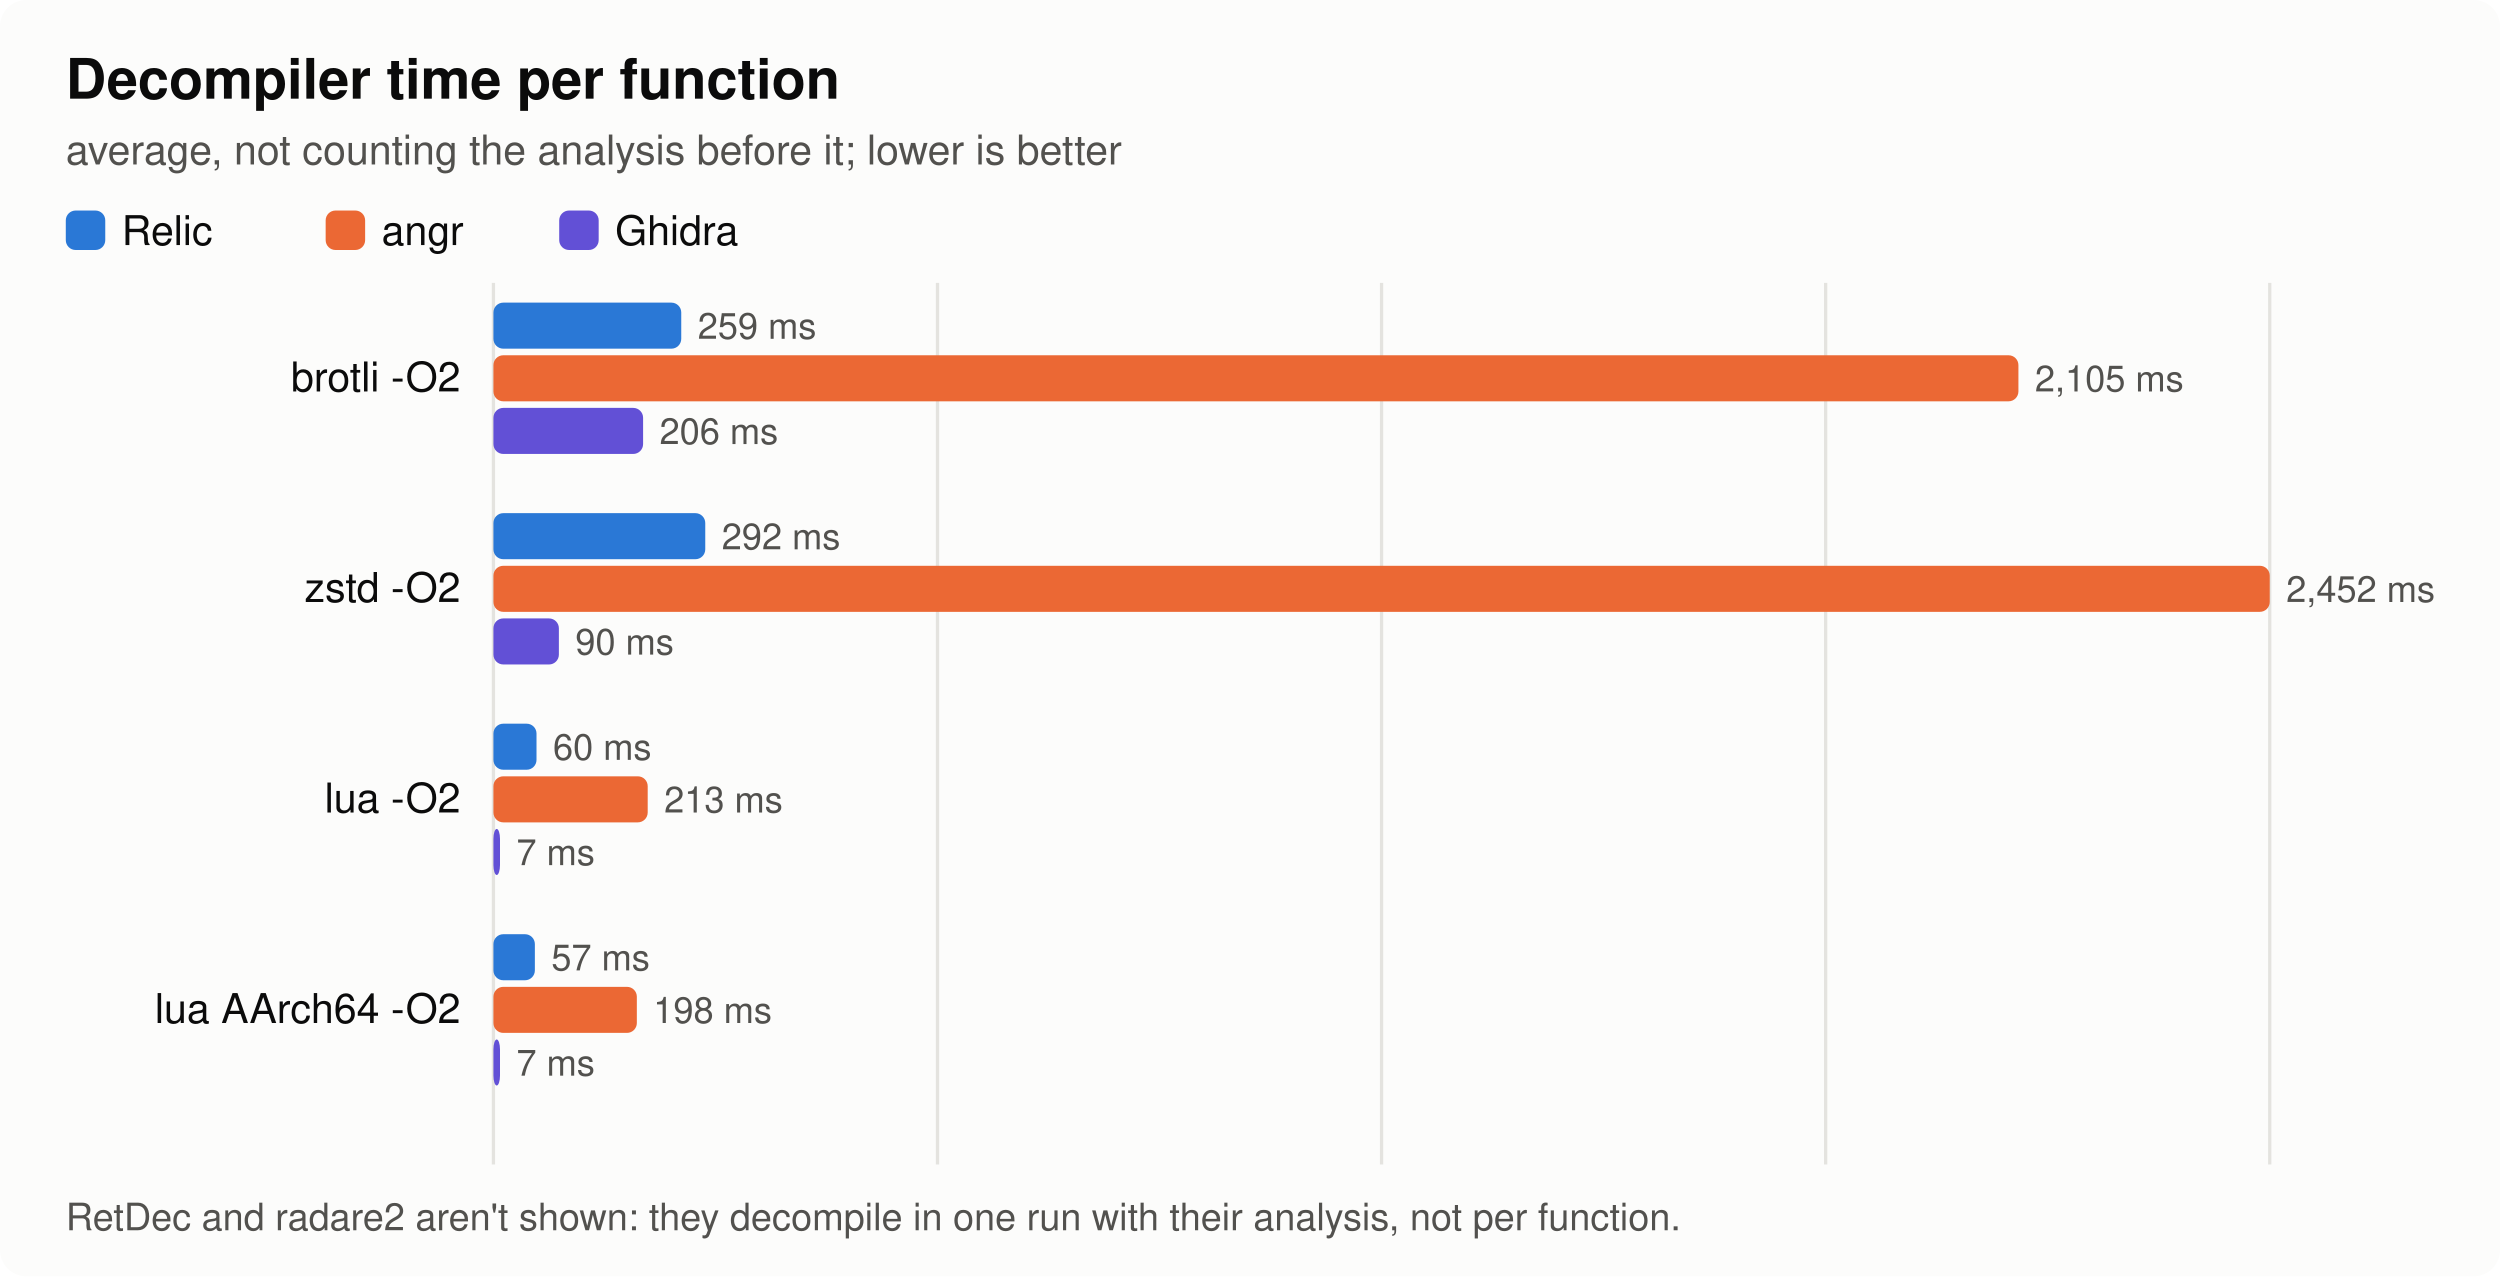
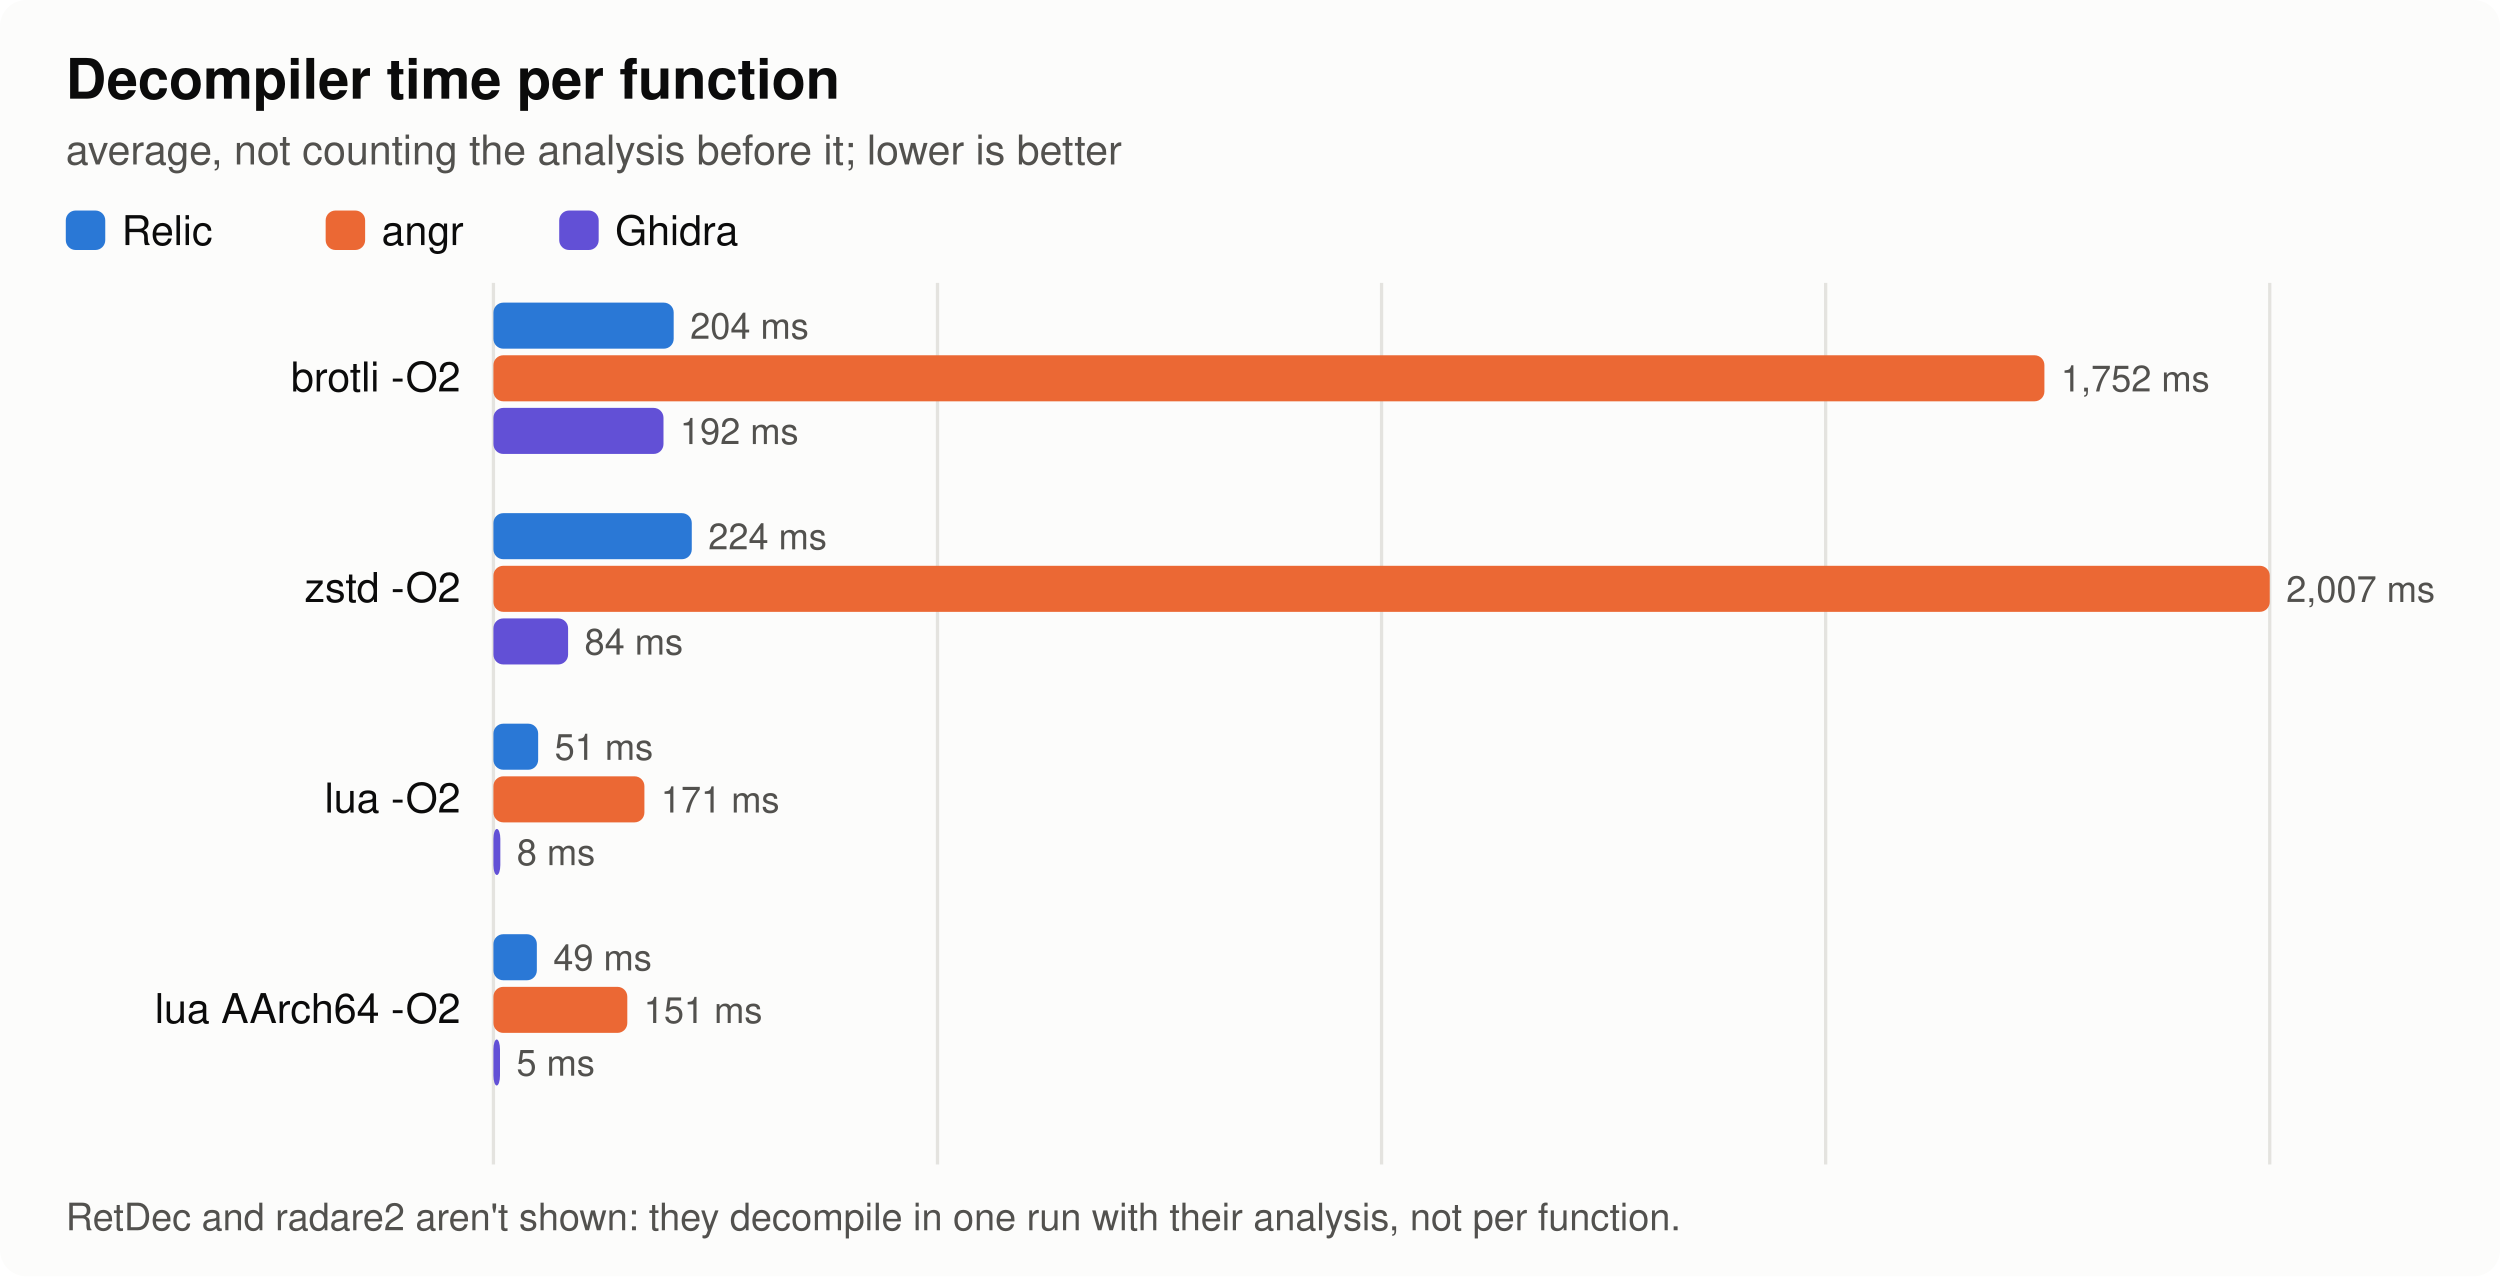
<svg xmlns="http://www.w3.org/2000/svg" width="760" height="388" viewBox="0 0 760 388" font-family="-apple-system,BlinkMacSystemFont,'Segoe UI',Helvetica,Arial,sans-serif">
  <rect width="760" height="388" rx="8" fill="#fcfcfb" />
  <text x="20" y="30" font-size="17" font-weight="600" fill="#0b0b0b">Decompiler time per function</text>
  <text x="20" y="50" font-size="12.5" fill="#52514e">average, not counting the analysis before it; lower is better</text>
  <rect x="20" y="64" width="12" height="12" rx="3" fill="#2a78d6" />
  <text x="37" y="74.5" font-size="12.5" fill="#0b0b0b">Relic</text>
  <rect x="99" y="64" width="12" height="12" rx="3" fill="#eb6834" />
  <text x="116" y="74.5" font-size="12.5" fill="#0b0b0b">angr</text>
  <rect x="170" y="64" width="12" height="12" rx="3" fill="#6250d6" />
  <text x="187" y="74.5" font-size="12.5" fill="#0b0b0b">Ghidra</text>
  <line x1="150.0" y1="86" x2="150.0" y2="354" stroke="#e4e3df" stroke-width="1" />
  <line x1="285.0" y1="86" x2="285.0" y2="354" stroke="#e4e3df" stroke-width="1" />
  <line x1="420.0" y1="86" x2="420.0" y2="354" stroke="#e4e3df" stroke-width="1" />
  <line x1="555.0" y1="86" x2="555.0" y2="354" stroke="#e4e3df" stroke-width="1" />
  <line x1="690.0" y1="86" x2="690.0" y2="354" stroke="#e4e3df" stroke-width="1" />
  <text x="140" y="119.0" font-size="12.5" text-anchor="end" fill="#0b0b0b">brotli -O2</text>
-   <rect x="150" y="92" width="57.1" height="14" rx="3" fill="#2a78d6" />
-   <text x="212.1" y="103" font-size="11" fill="#52514e">259 ms</text>
-   <rect x="150" y="108" width="463.6" height="14" rx="3" fill="#eb6834" />
-   <text x="618.6" y="119" font-size="11" fill="#52514e">2,105 ms</text>
-   <rect x="150" y="124" width="45.5" height="14" rx="3" fill="#6250d6" />
-   <text x="200.5" y="135" font-size="11" fill="#52514e">206 ms</text>
+   <rect x="150" y="92" width="54.8" height="14" rx="3" fill="#2a78d6" />
+   <text x="209.8" y="103" font-size="11" fill="#52514e">204 ms</text>
+   <rect x="150" y="108" width="471.5" height="14" rx="3" fill="#eb6834" />
+   <text x="626.5" y="119" font-size="11" fill="#52514e">1,752 ms</text>
+   <rect x="150" y="124" width="51.7" height="14" rx="3" fill="#6250d6" />
+   <text x="206.7" y="135" font-size="11" fill="#52514e">192 ms</text>
  <text x="140" y="183.0" font-size="12.5" text-anchor="end" fill="#0b0b0b">zstd -O2</text>
-   <rect x="150" y="156" width="64.4" height="14" rx="3" fill="#2a78d6" />
-   <text x="219.4" y="167" font-size="11" fill="#52514e">292 ms</text>
+   <rect x="150" y="156" width="60.3" height="14" rx="3" fill="#2a78d6" />
+   <text x="215.3" y="167" font-size="11" fill="#52514e">224 ms</text>
  <rect x="150" y="172" width="540.0" height="14" rx="3" fill="#eb6834" />
-   <text x="695.0" y="183" font-size="11" fill="#52514e">2,452 ms</text>
-   <rect x="150" y="188" width="19.9" height="14" rx="3" fill="#6250d6" />
-   <text x="174.9" y="199" font-size="11" fill="#52514e">90 ms</text>
+   <text x="695.0" y="183" font-size="11" fill="#52514e">2,007 ms</text>
+   <rect x="150" y="188" width="22.7" height="14" rx="3" fill="#6250d6" />
+   <text x="177.7" y="199" font-size="11" fill="#52514e">84 ms</text>
  <text x="140" y="247.0" font-size="12.5" text-anchor="end" fill="#0b0b0b">lua -O2</text>
-   <rect x="150" y="220" width="13.1" height="14" rx="3" fill="#2a78d6" />
-   <text x="168.1" y="231" font-size="11" fill="#52514e">60 ms</text>
-   <rect x="150" y="236" width="46.9" height="14" rx="3" fill="#eb6834" />
-   <text x="201.9" y="247" font-size="11" fill="#52514e">213 ms</text>
-   <rect x="150" y="252" width="2.0" height="14" rx="3" fill="#6250d6" />
-   <text x="157.0" y="263" font-size="11" fill="#52514e">7 ms</text>
+   <rect x="150" y="220" width="13.6" height="14" rx="3" fill="#2a78d6" />
+   <text x="168.6" y="231" font-size="11" fill="#52514e">51 ms</text>
+   <rect x="150" y="236" width="45.9" height="14" rx="3" fill="#eb6834" />
+   <text x="200.9" y="247" font-size="11" fill="#52514e">171 ms</text>
+   <rect x="150" y="252" width="2.1" height="14" rx="3" fill="#6250d6" />
+   <text x="157.1" y="263" font-size="11" fill="#52514e">8 ms</text>
  <text x="140" y="311.0" font-size="12.5" text-anchor="end" fill="#0b0b0b">lua AArch64 -O2</text>
-   <rect x="150" y="284" width="12.6" height="14" rx="3" fill="#2a78d6" />
-   <text x="167.6" y="295" font-size="11" fill="#52514e">57 ms</text>
-   <rect x="150" y="300" width="43.6" height="14" rx="3" fill="#eb6834" />
-   <text x="198.6" y="311" font-size="11" fill="#52514e">198 ms</text>
+   <rect x="150" y="284" width="13.2" height="14" rx="3" fill="#2a78d6" />
+   <text x="168.2" y="295" font-size="11" fill="#52514e">49 ms</text>
+   <rect x="150" y="300" width="40.7" height="14" rx="3" fill="#eb6834" />
+   <text x="195.7" y="311" font-size="11" fill="#52514e">151 ms</text>
  <rect x="150" y="316" width="2.0" height="14" rx="3" fill="#6250d6" />
-   <text x="157.0" y="327" font-size="11" fill="#52514e">7 ms</text>
+   <text x="157.0" y="327" font-size="11" fill="#52514e">5 ms</text>
  <text x="20" y="374" font-size="11.5" fill="#52514e">RetDec and radare2 aren't shown: they decompile in one run with their analysis, not per function.</text>
</svg>
